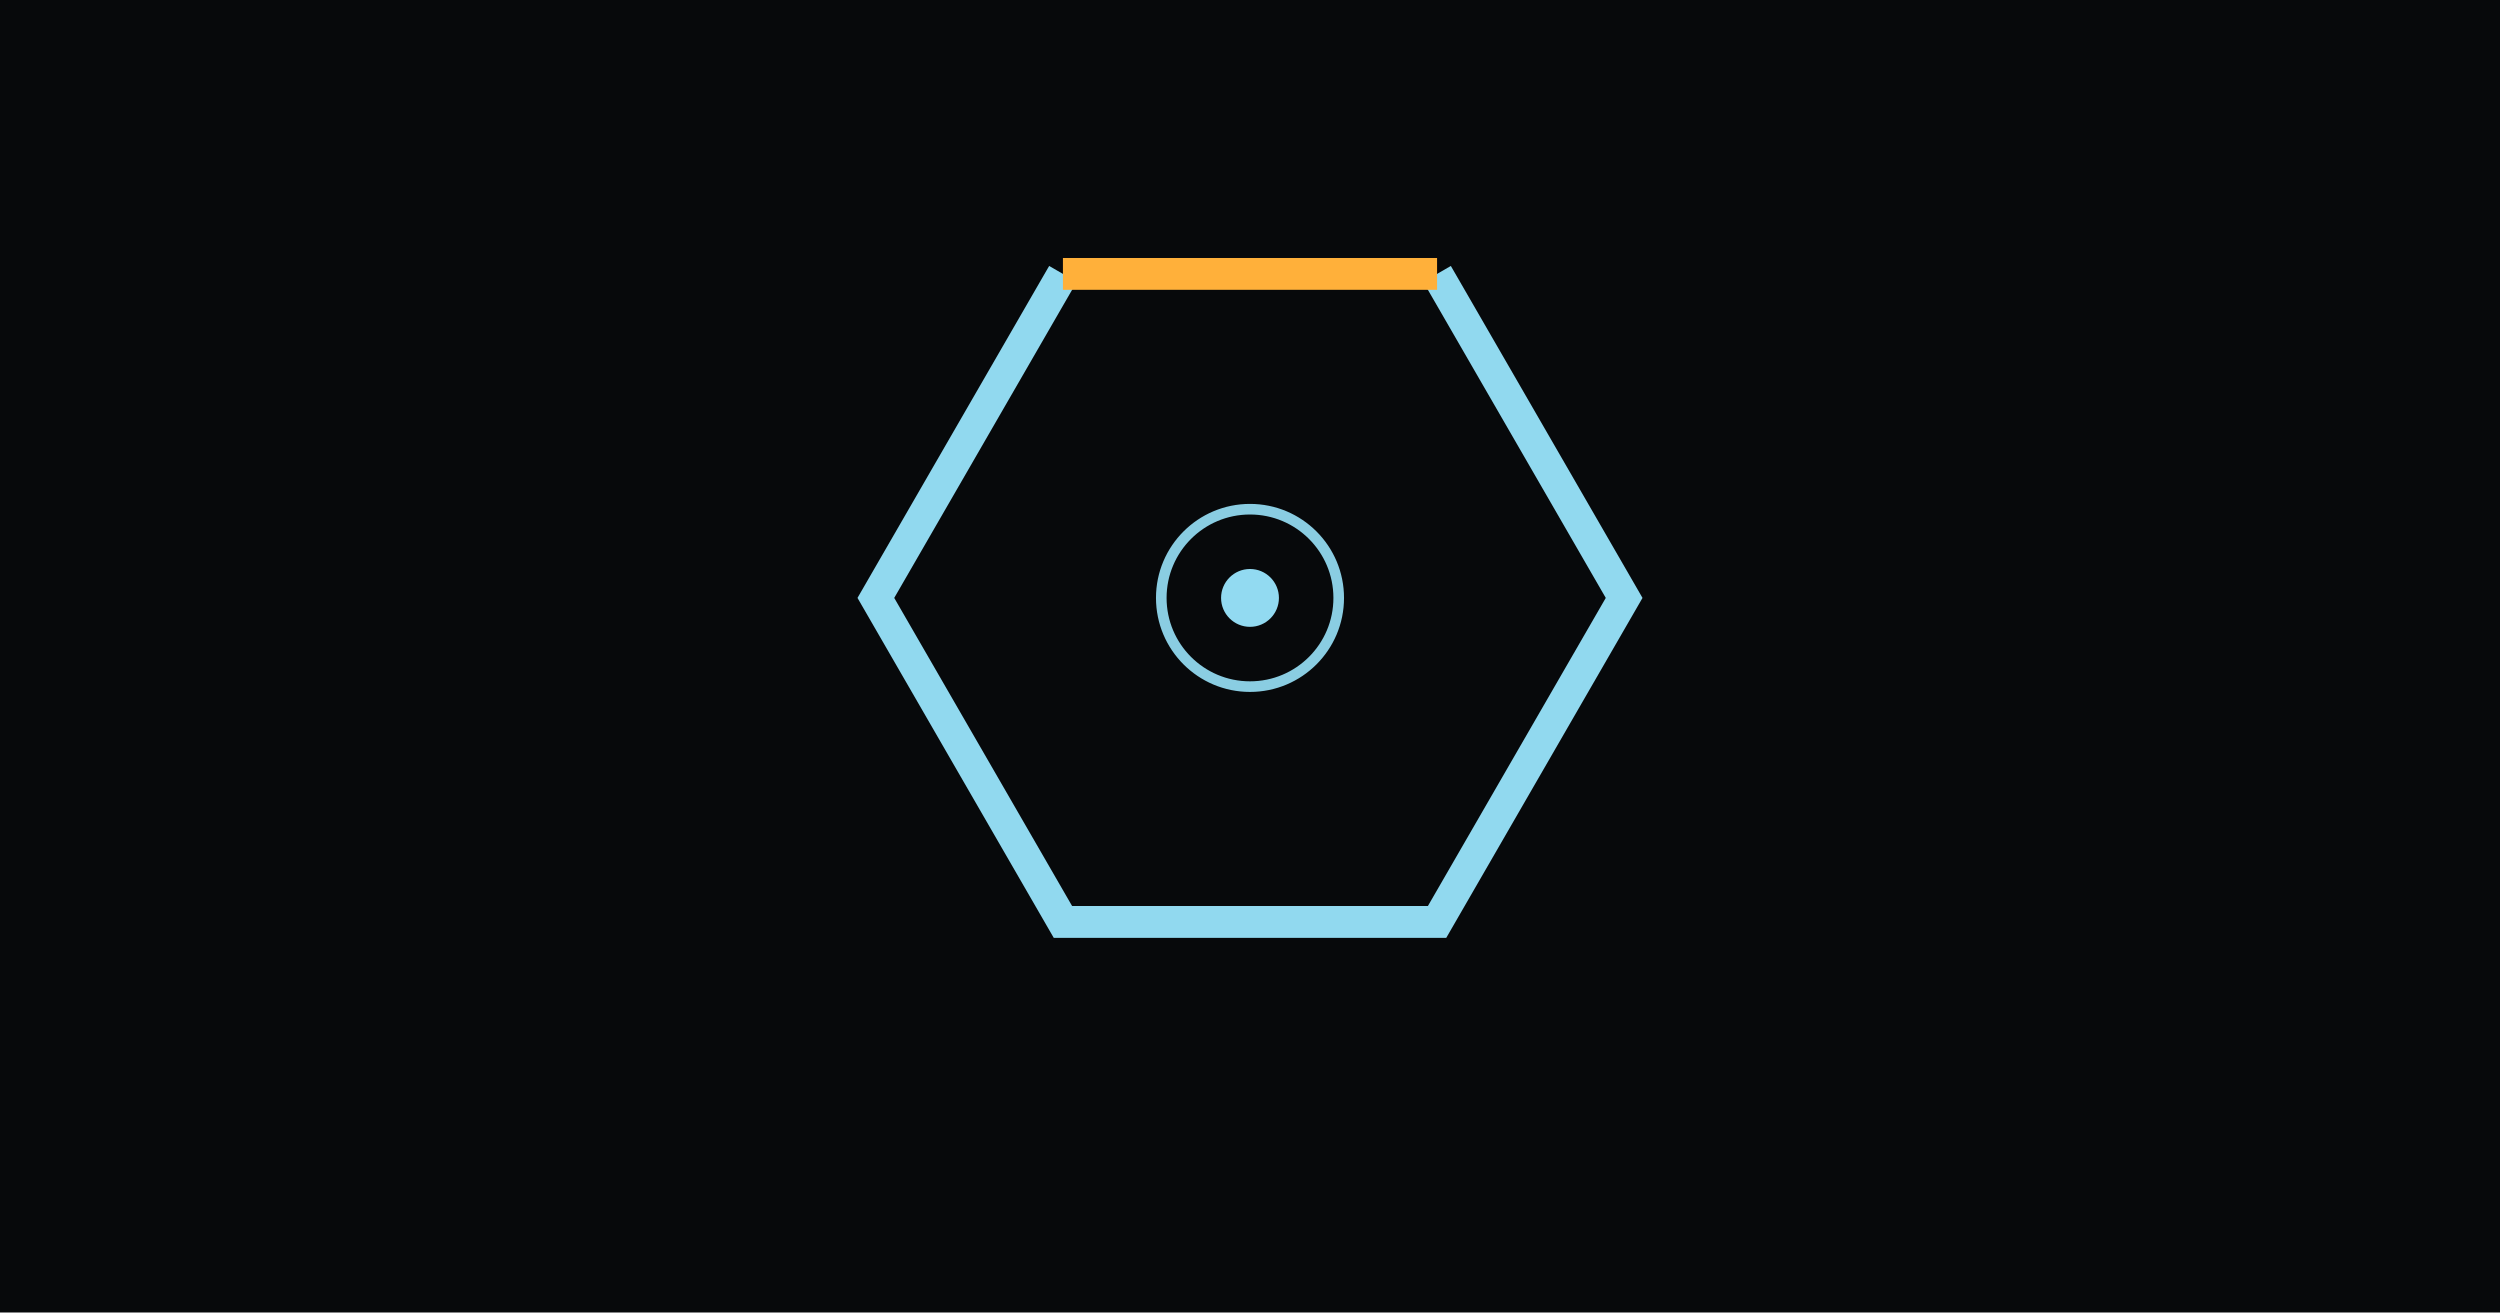
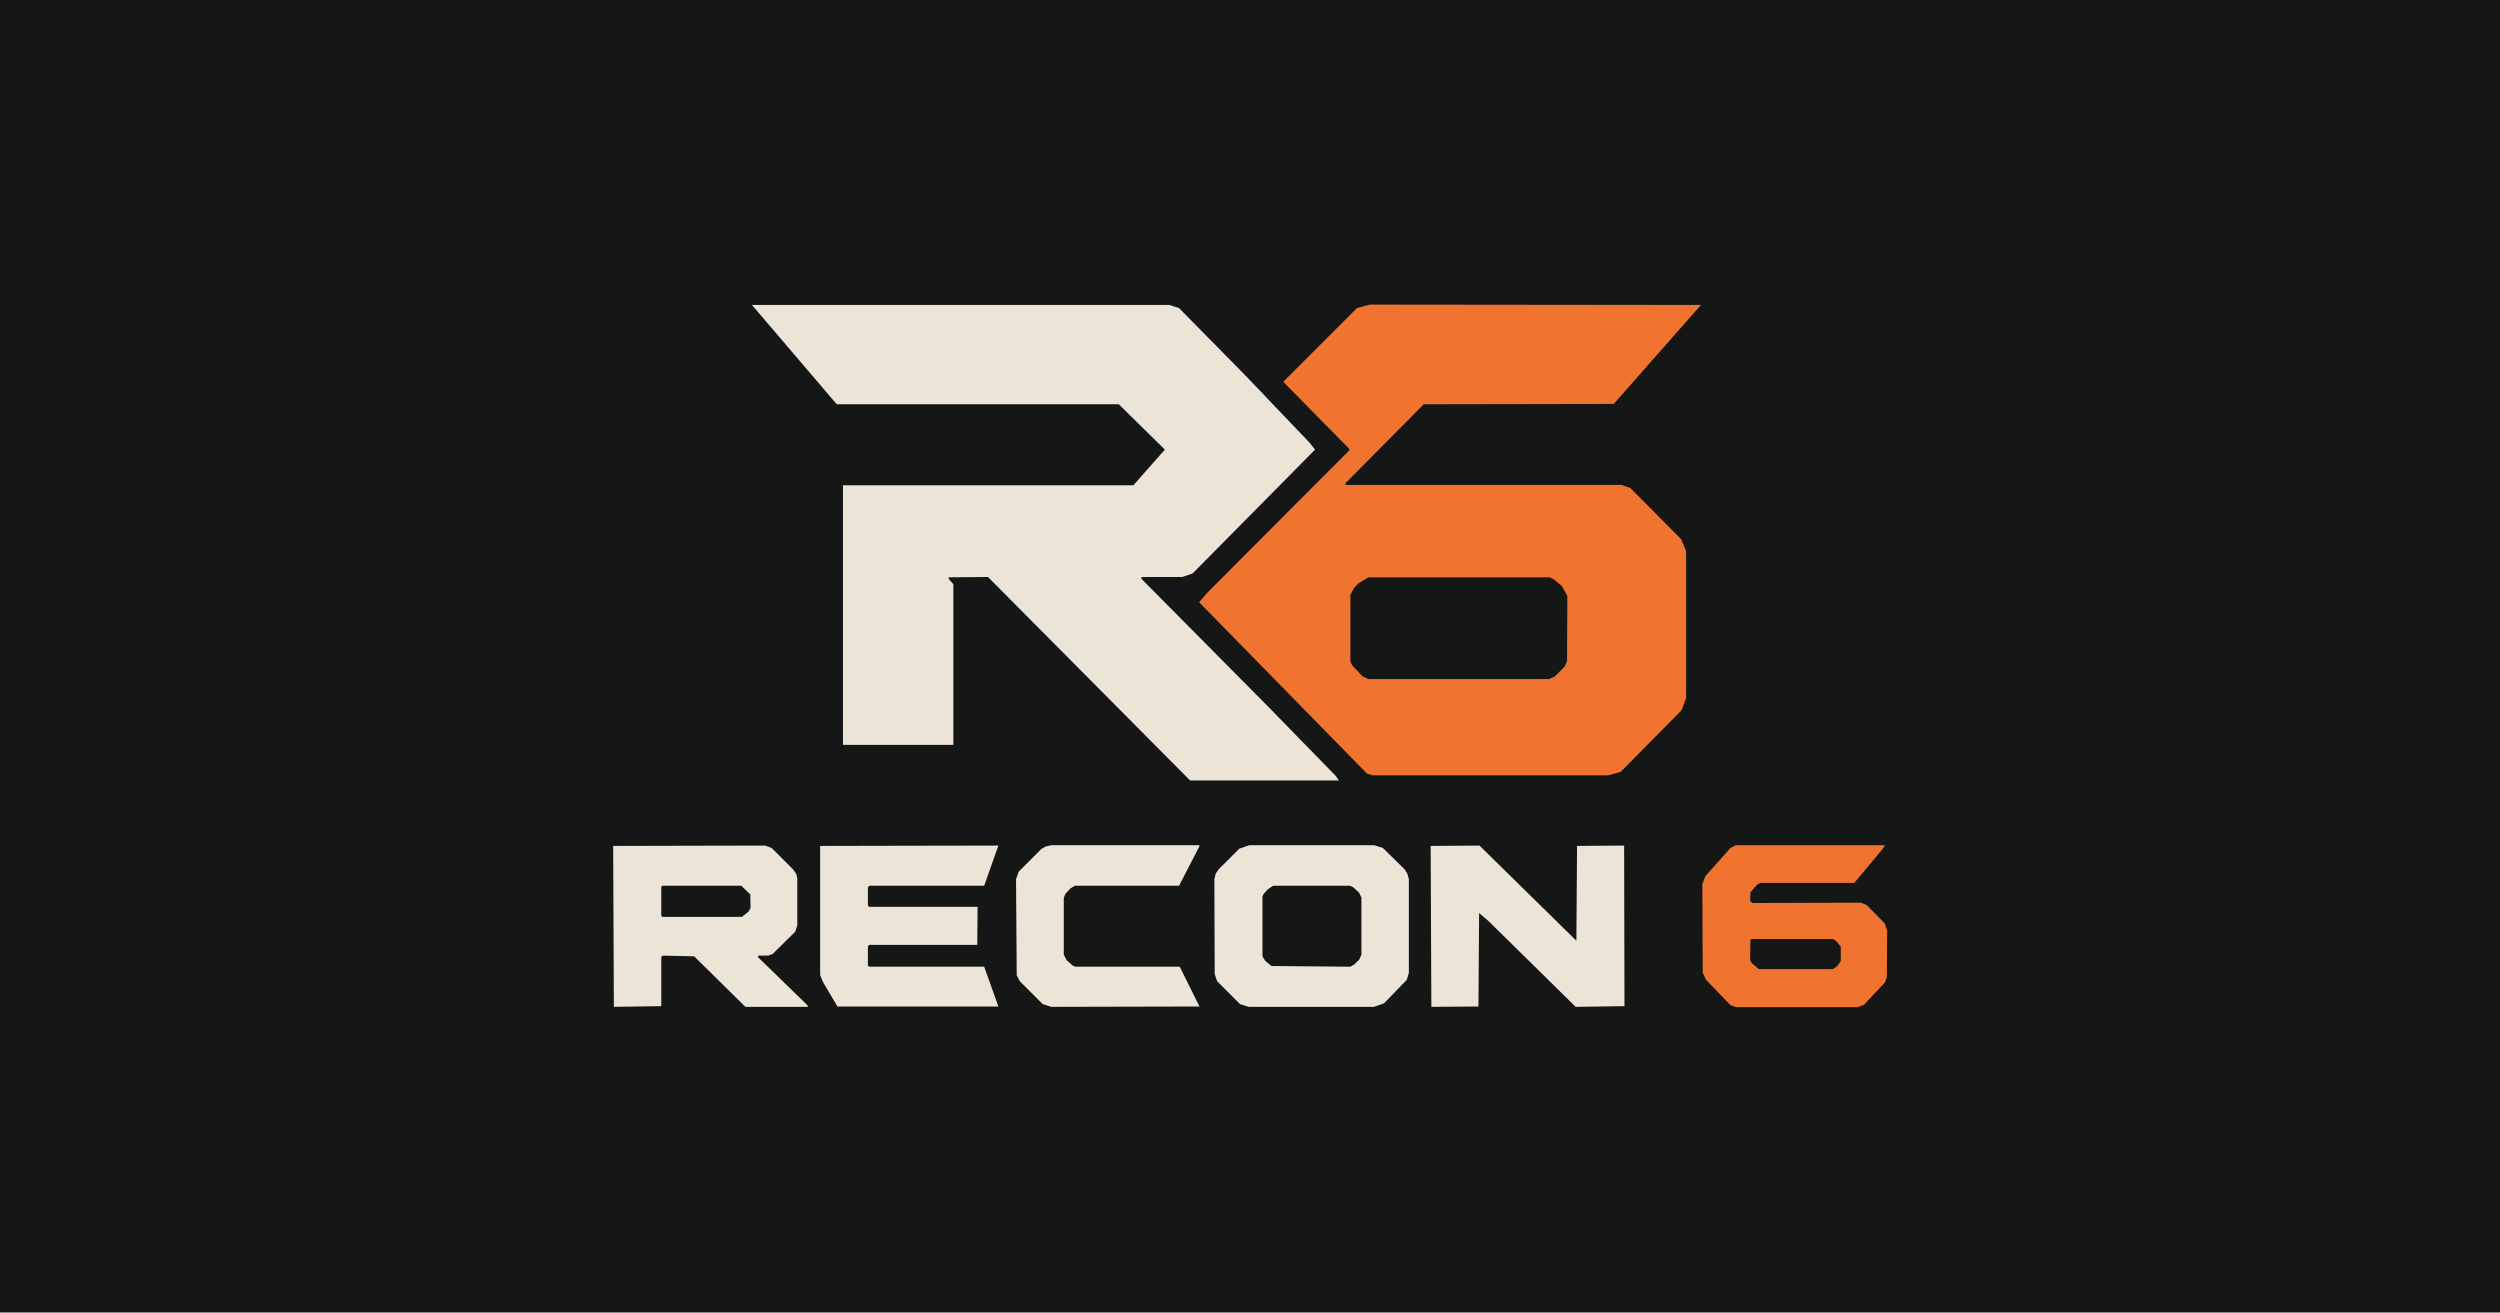
- <svg xmlns="http://www.w3.org/2000/svg" viewBox="0 0 1200 630" width="1200" height="630">
-   <rect width="1200" height="630" fill="#07090B" />
-   <svg x="410" y="97" width="380" height="380" viewBox="89.5 89.5 821 821">
-     <path d="M 694,163.982 L 888,500 L 694,836.018 L 306,836.018 L 112,500 L 306,163.982" fill="none" stroke="#9BE7FF" stroke-width="33" stroke-linejoin="miter" opacity="0.93" />
-     <path d="M 306,163.982 L 694,163.982" fill="none" stroke="#FFB03A" stroke-width="33" stroke-linecap="butt" />
-     <circle cx="500" cy="500" r="92" fill="none" stroke="#9BE7FF" stroke-width="11" opacity="0.88" />
-     <circle cx="500" cy="500" r="30" fill="#9BE7FF" opacity="0.94" />
-   </svg>
+ <svg xmlns="http://www.w3.org/2000/svg" viewBox="0 0 1200 630" width="1200" height="630" role="img" aria-label="Recon 6">
+   <rect width="1200" height="630" fill="#151616" />
+   <g transform="translate(290.00 141.89) scale(0.66452)">
+     <path fill="#EBE4D7" fill-rule="evenodd" d="M597.00,397.50 L597.50,513.75 L631.50,513.50 L632.00,446.00 L638.75,451.75 L701.75,513.75 L737.00,513.25 L736.75,397.25 L702.75,397.50 L702.25,466.00 L632.25,397.25 Z M156.00,397.50 L156.00,490.75 L158.00,495.75 L168.50,513.50 L284.75,513.50 L274.50,484.75 L191.50,484.75 L190.50,484.00 L190.50,470.00 L191.50,469.00 L269.50,469.00 L269.75,441.50 L191.50,441.50 L190.50,440.50 L190.50,427.50 L191.50,426.25 L274.50,426.25 L284.75,397.25 Z M6.50,397.50 L7.00,513.75 L41.25,513.25 L41.25,477.75 L42.25,476.75 L65.00,477.25 L102.00,513.75 L147.25,513.75 L146.75,512.50 L111.00,477.75 L111.50,476.75 L118.50,476.75 L121.75,475.50 L138.00,459.50 L139.50,455.00 L139.50,420.75 L138.75,417.75 L136.50,414.50 L121.00,399.00 L116.25,397.25 Z M41.25,427.25 L42.00,426.25 L99.00,426.25 L105.50,432.50 L105.75,442.25 L104.25,445.00 L99.50,448.75 L42.00,448.75 L41.25,448.00 Z M443.75,414.50 L441.75,417.50 L440.75,421.50 L441.00,490.00 L442.75,495.25 L459.25,511.75 L465.50,513.75 L556.00,513.75 L563.25,511.25 L579.75,494.25 L581.25,489.25 L581.25,421.50 L580.25,417.75 L578.25,414.50 L562.50,399.00 L556.25,397.00 L466.00,397.00 L458.75,399.50 Z M476.50,432.00 L479.50,428.75 L483.25,426.25 L538.75,426.25 L541.25,427.50 L545.25,431.25 L547.00,434.75 L547.00,476.00 L545.50,479.50 L542.00,483.00 L539.00,484.75 L482.00,484.25 L477.50,480.50 L475.50,477.25 L475.50,434.00 Z M299.50,416.00 L297.50,421.50 L298.00,491.00 L300.25,495.25 L316.75,511.75 L323.00,513.75 L430.00,513.50 L415.75,484.75 L340.50,484.75 L338.50,484.00 L334.00,480.00 L332.00,476.00 L332.00,435.00 L333.25,432.00 L336.75,428.25 L340.00,426.25 L415.25,426.25 L430.00,397.75 L429.75,397.00 L323.00,397.00 L318.75,398.00 L315.75,399.75 Z M106.75,6.75 L168.00,78.50 L371.75,78.50 L405.00,111.25 L382.25,137.00 L172.50,137.00 L172.50,324.50 L252.25,324.50 L252.25,208.50 L249.00,204.75 L248.75,203.50 L277.25,203.25 L423.25,350.25 L530.75,350.25 L528.25,346.75 L478.50,295.75 L388.00,204.50 L388.25,203.25 L417.50,203.25 L425.00,200.75 L513.50,111.25 L509.75,106.50 L463.25,57.75 L415.25,9.00 L408.25,6.75 Z" />
+     <path fill="#F07430" fill-rule="evenodd" d="M813.50,399.00 L795.50,419.25 L793.25,425.00 L793.50,489.00 L795.75,494.00 L813.50,512.50 L817.75,514.00 L905.25,514.00 L910.00,512.25 L925.25,496.00 L926.50,492.25 L926.75,459.00 L925.00,453.50 L912.00,440.25 L907.75,438.50 L829.50,438.75 L827.75,437.25 L828.00,431.00 L832.75,425.50 L835.00,424.25 L903.00,424.25 L924.25,398.75 L925.00,397.00 L817.50,397.00 Z M828.00,465.50 L828.75,464.75 L887.50,464.75 L889.75,466.00 L893.25,470.25 L893.25,480.50 L891.00,484.00 L887.75,486.50 L834.00,486.50 L829.00,482.25 L827.75,480.00 Z M543.75,9.00 L491.00,61.75 L491.00,62.75 L538.00,110.50 L538.25,111.75 L435.75,214.50 L429.75,221.50 L551.00,345.25 L555.00,346.50 L725.50,346.50 L734.25,344.00 L778.25,299.50 L781.50,290.75 L781.50,184.50 L778.00,176.00 L741.25,139.00 L734.75,136.75 L535.75,136.75 L535.25,135.75 L592.00,78.50 L729.25,78.25 L792.25,6.75 L553.00,6.50 Z M539.00,216.25 L541.75,211.00 L545.00,207.75 L552.00,203.50 L683.00,203.50 L686.00,205.00 L691.75,209.75 L695.75,217.00 L695.50,264.00 L693.75,268.00 L686.50,275.25 L682.25,277.00 L552.00,277.00 L547.75,275.00 L540.25,267.00 L539.00,264.25 Z" />
+   </g>
</svg>
